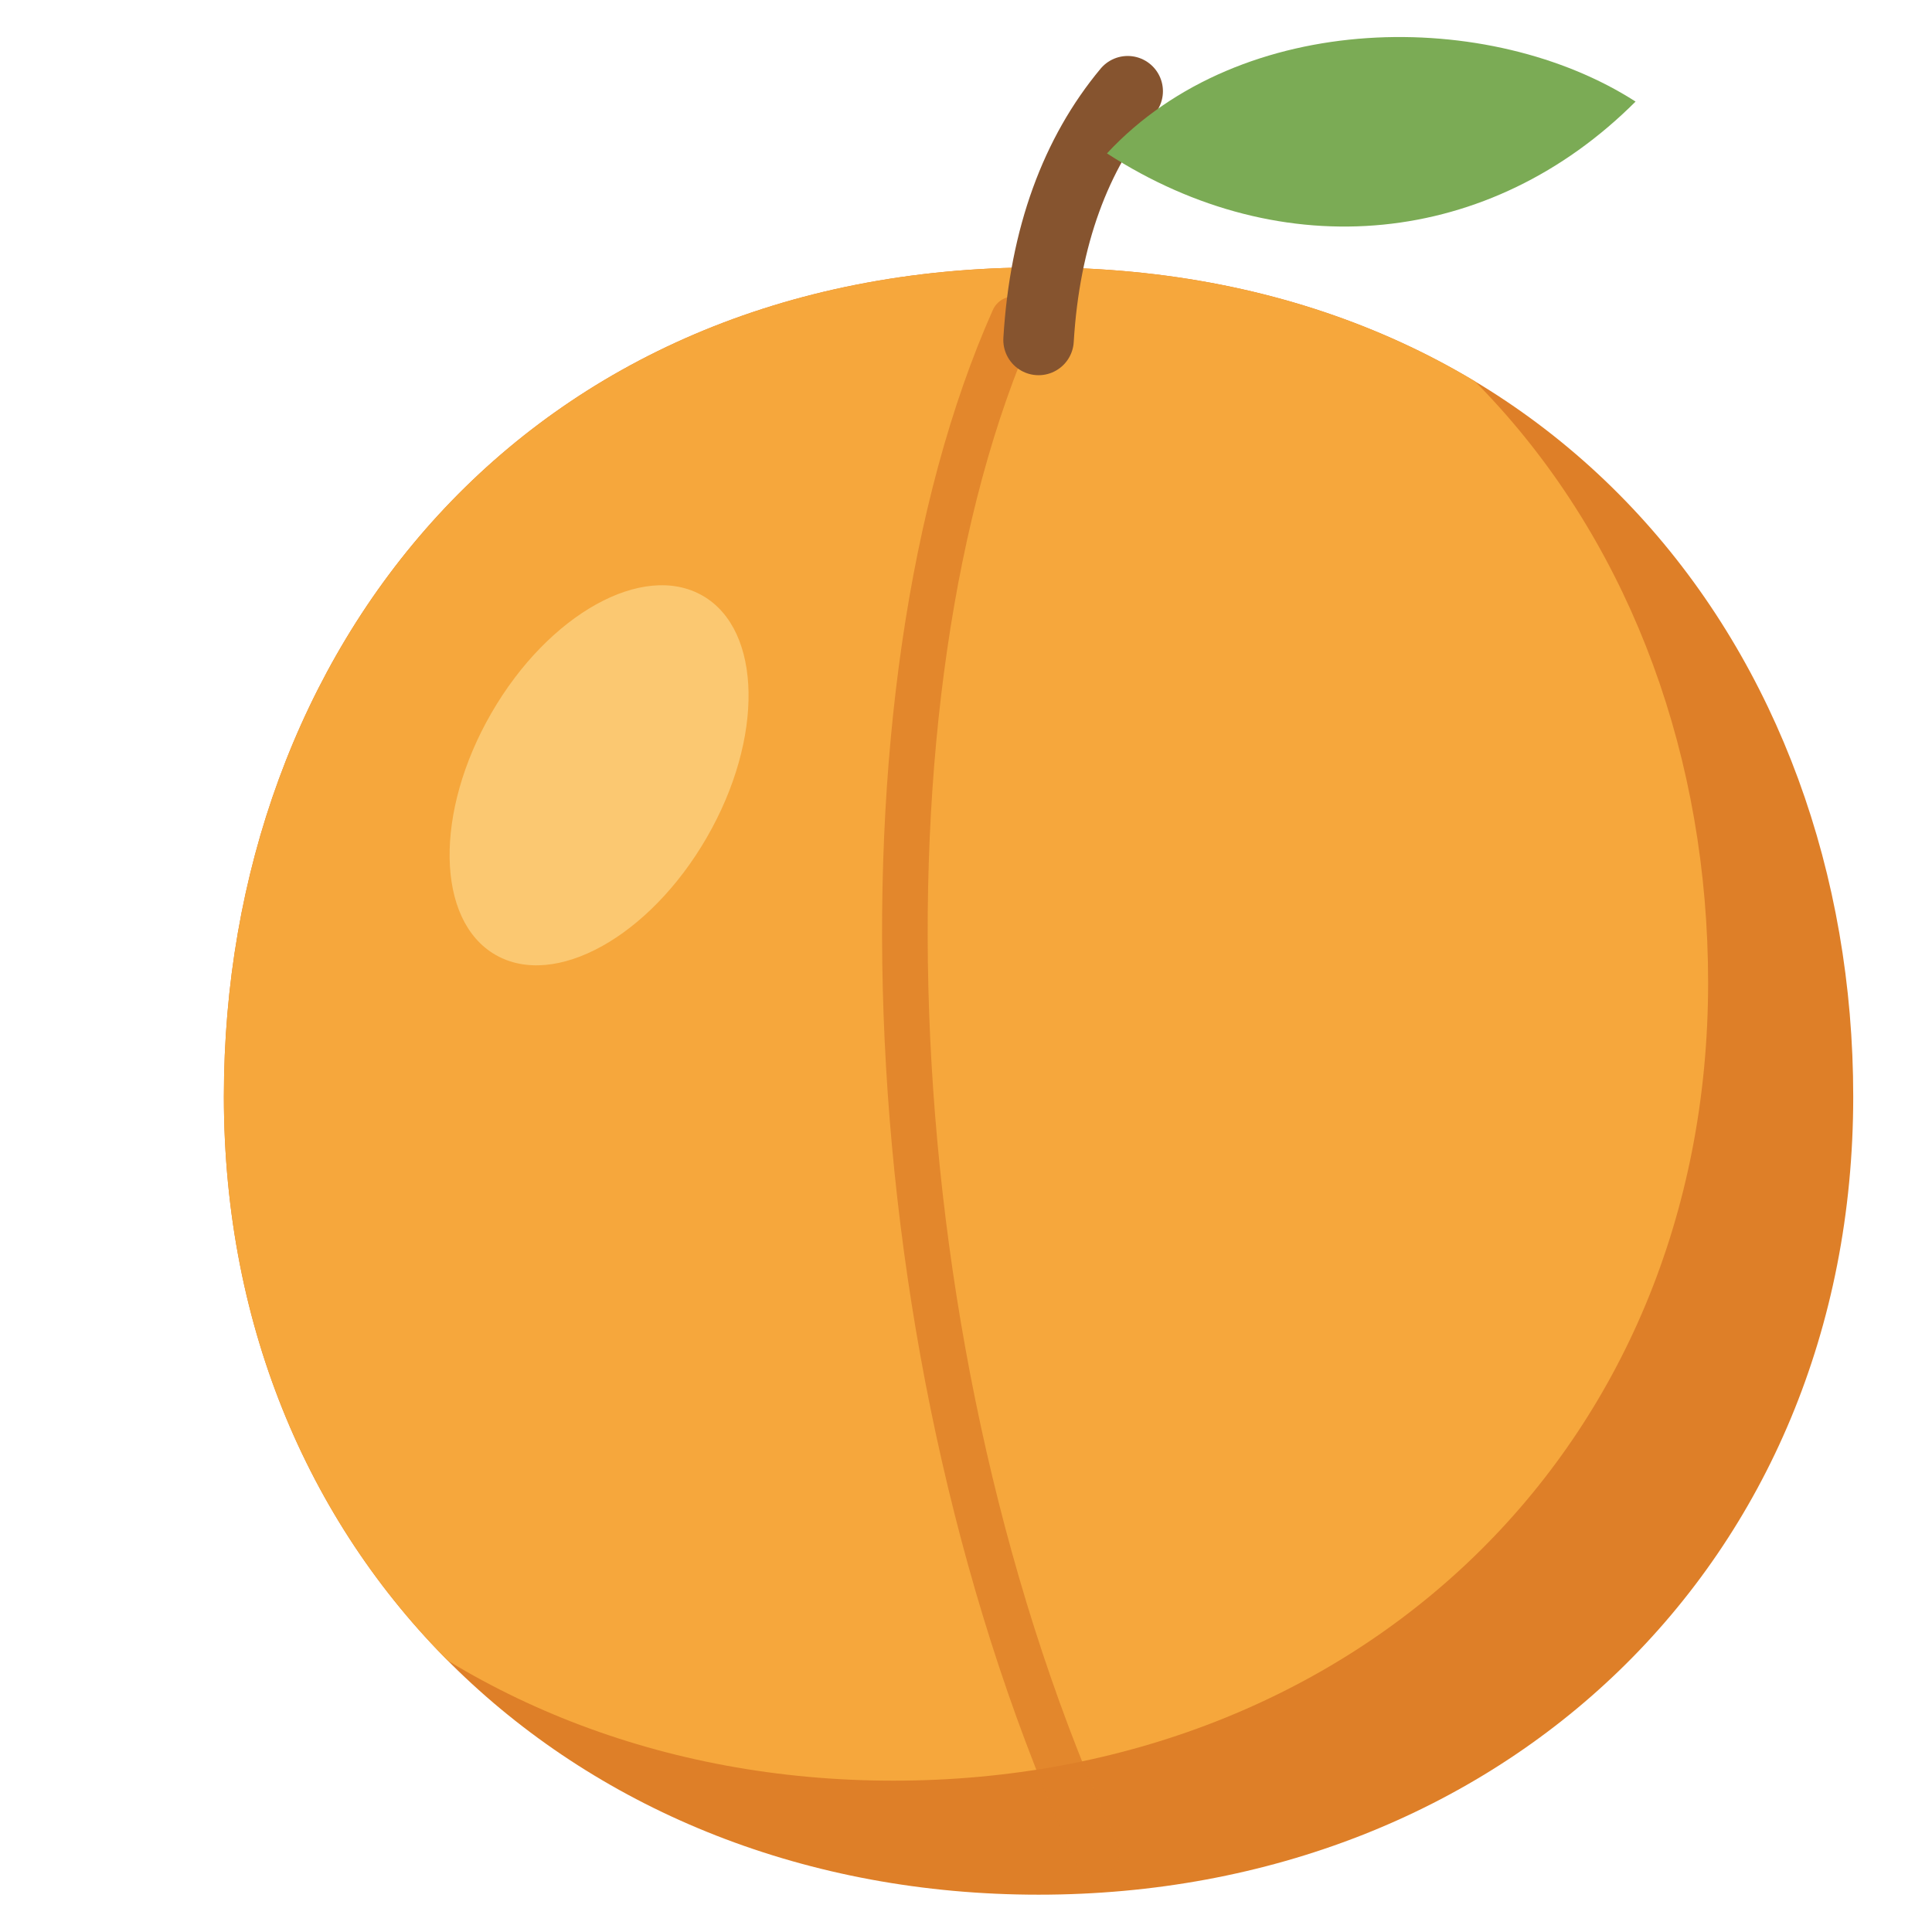
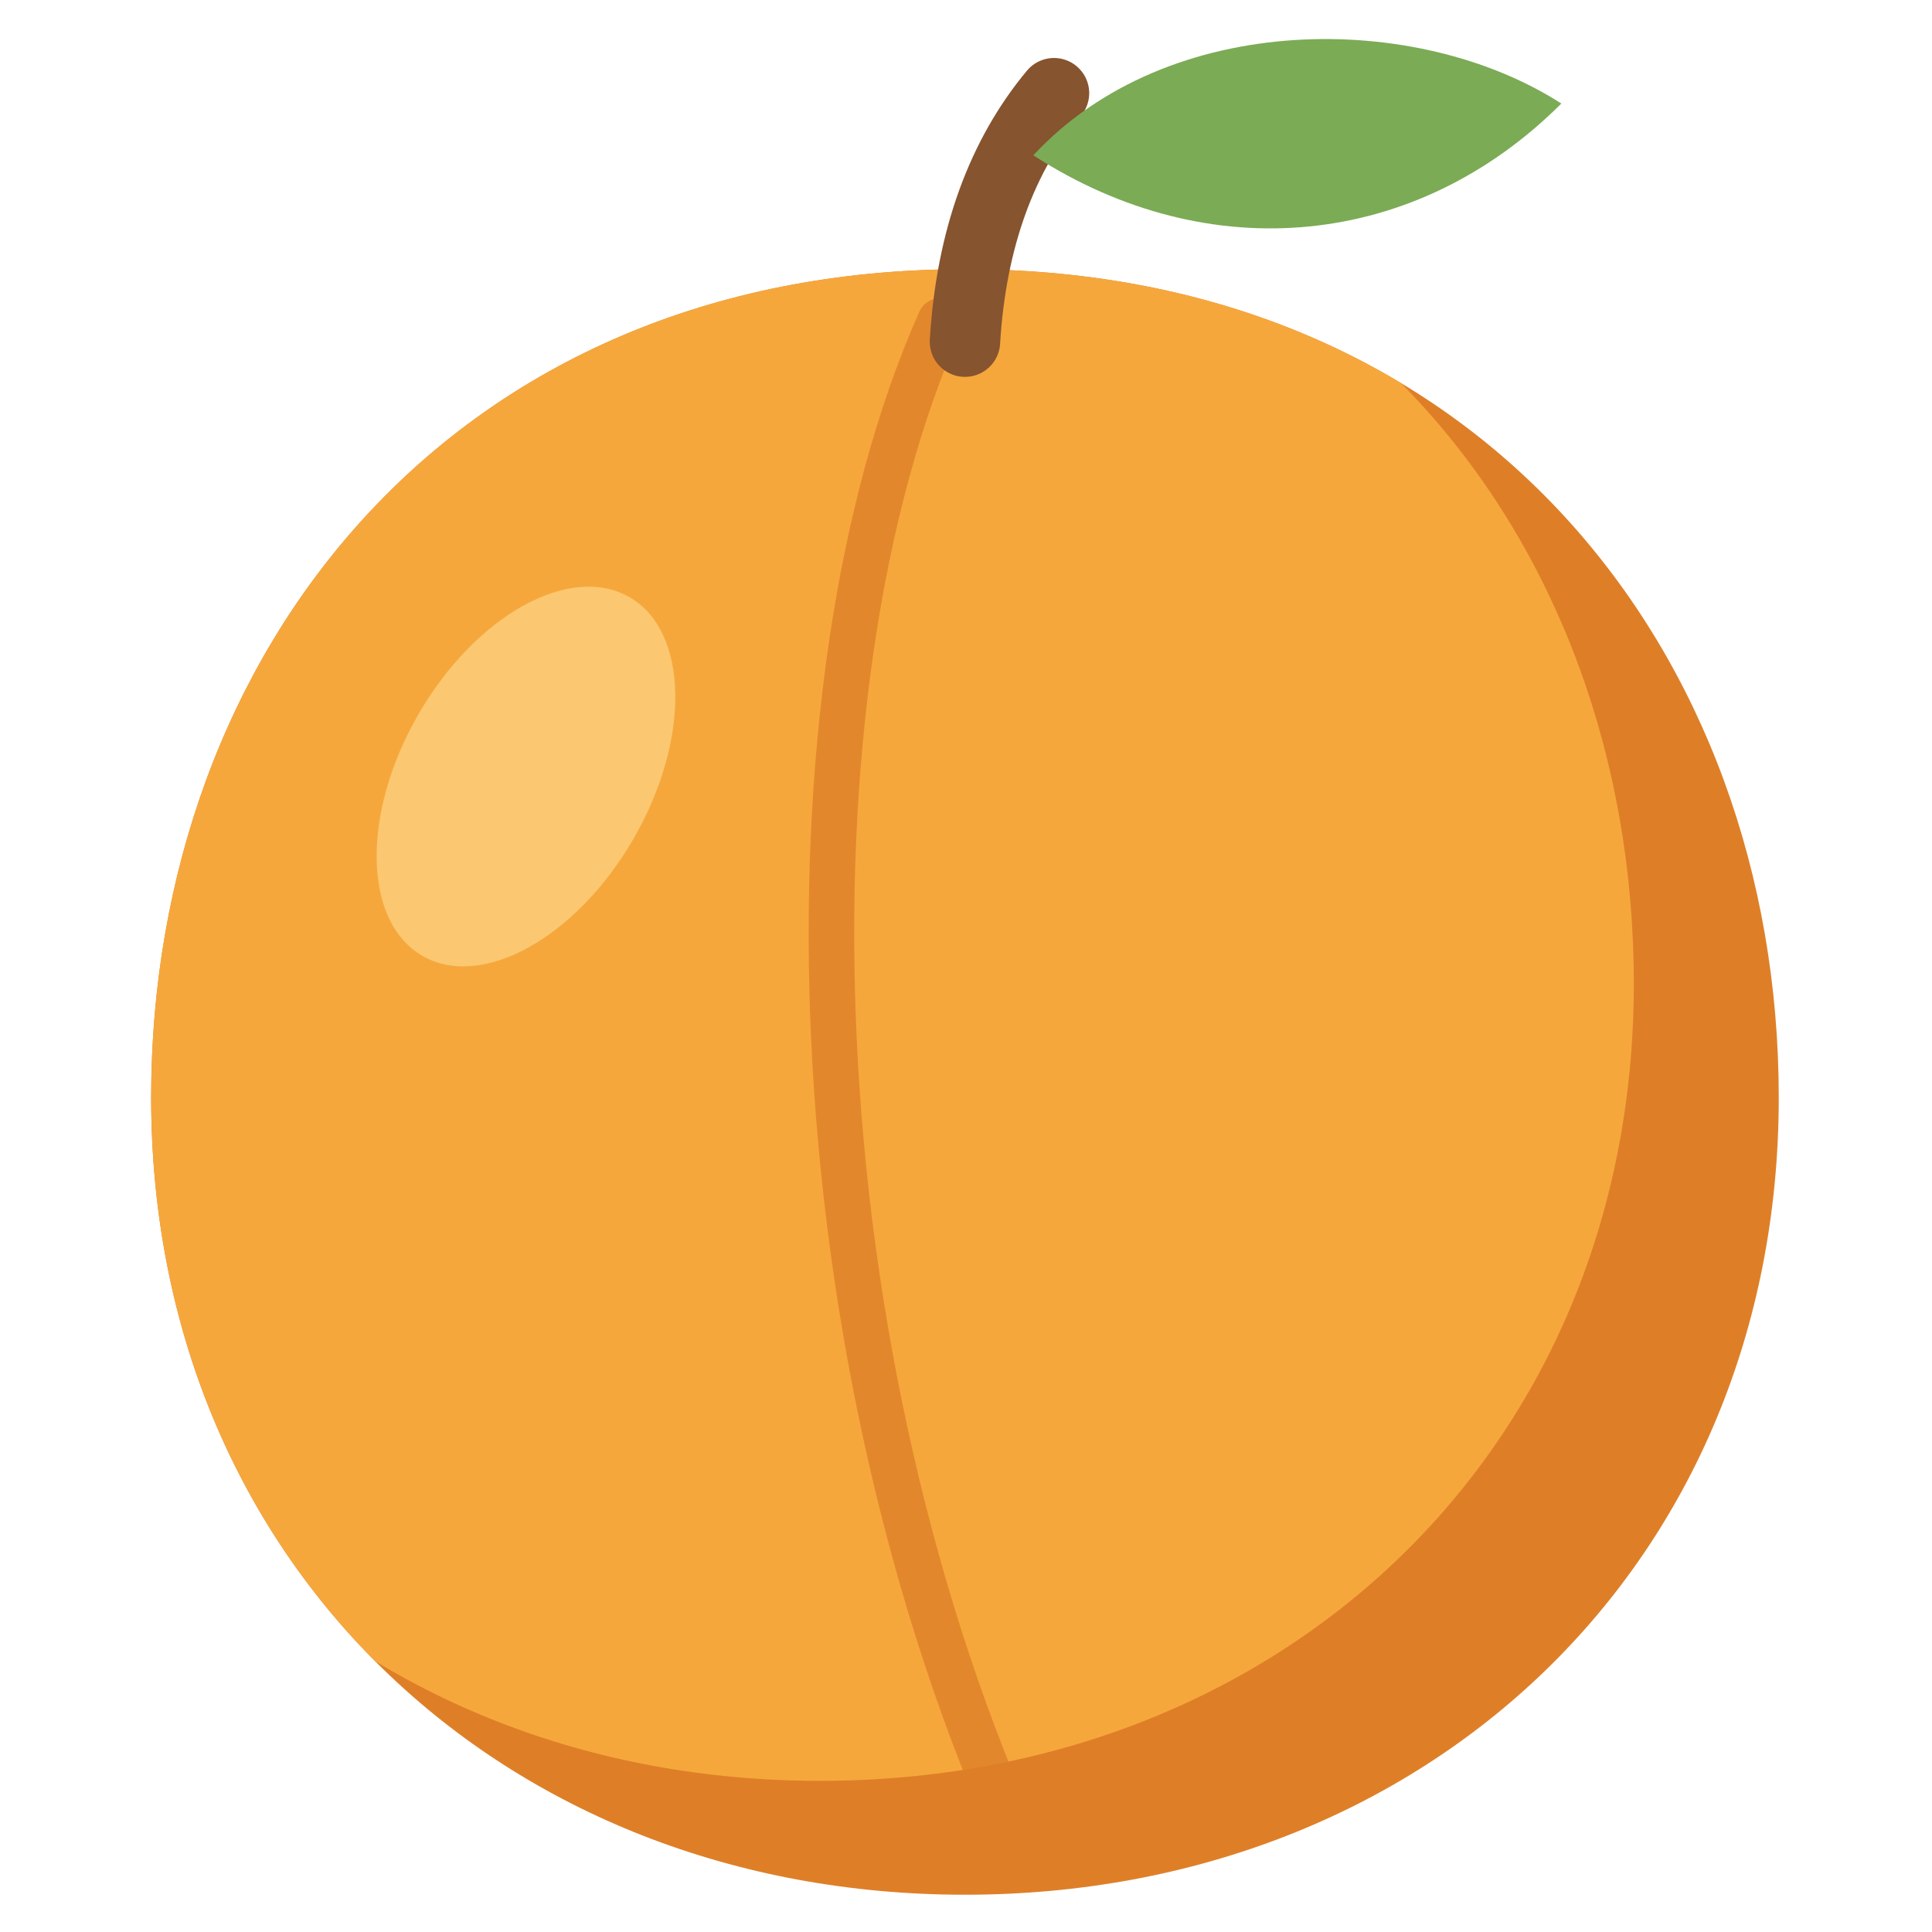
- <svg xmlns="http://www.w3.org/2000/svg" viewBox="11 46 932 932">
-   <clipPath id="c4">
+ <svg xmlns="http://www.w3.org/2000/svg" viewBox="46 45 933 933">
+   <clipPath id="c7">
    <path d="M512 175C760 175 905 360 905 575C905 800 735 960 512 960C289 960 119 800 119 575C119 360 264 175 512 175Z" />
  </clipPath>
-   <g clip-path="url(#c4)">
+   <g clip-path="url(#c7)">
    <path fill="#DE7F28" d="M512 175C760 175 905 360 905 575C905 800 735 960 512 960C289 960 119 800 119 575C119 360 264 175 512 175Z" />
    <path fill="#F6A73C" d="M512 175C760 175 905 360 905 575C905 800 735 960 512 960C289 960 119 800 119 575C119 360 264 175 512 175Z" transform="translate(-70 -55)" />
+     <path d="M500 200C420 380 430 700 540 940" fill="none" stroke="#DE7F28" stroke-width="22" stroke-linecap="round" opacity=".8" />
+     <ellipse cx="300" cy="420" rx="60" ry="100" fill="#FBC871" transform="rotate(30 300 420)" />
  </g>
-   <path d="M500 200C420 380 430 700 540 940" fill="none" stroke="#DE7F28" stroke-width="22" stroke-linecap="round" opacity=".8" />
-   <ellipse cx="300" cy="420" rx="60" ry="100" fill="#FBC871" transform="rotate(30 300 420)" />
  <path d="M512 210C515 160 530 120 555 90" fill="none" stroke="#86542F" stroke-width="34" stroke-linecap="round" />
  <path fill="#7BAB55" d="M545 120C610 50 730 50 800 95C730 165 630 175 545 120Z" />
</svg>
